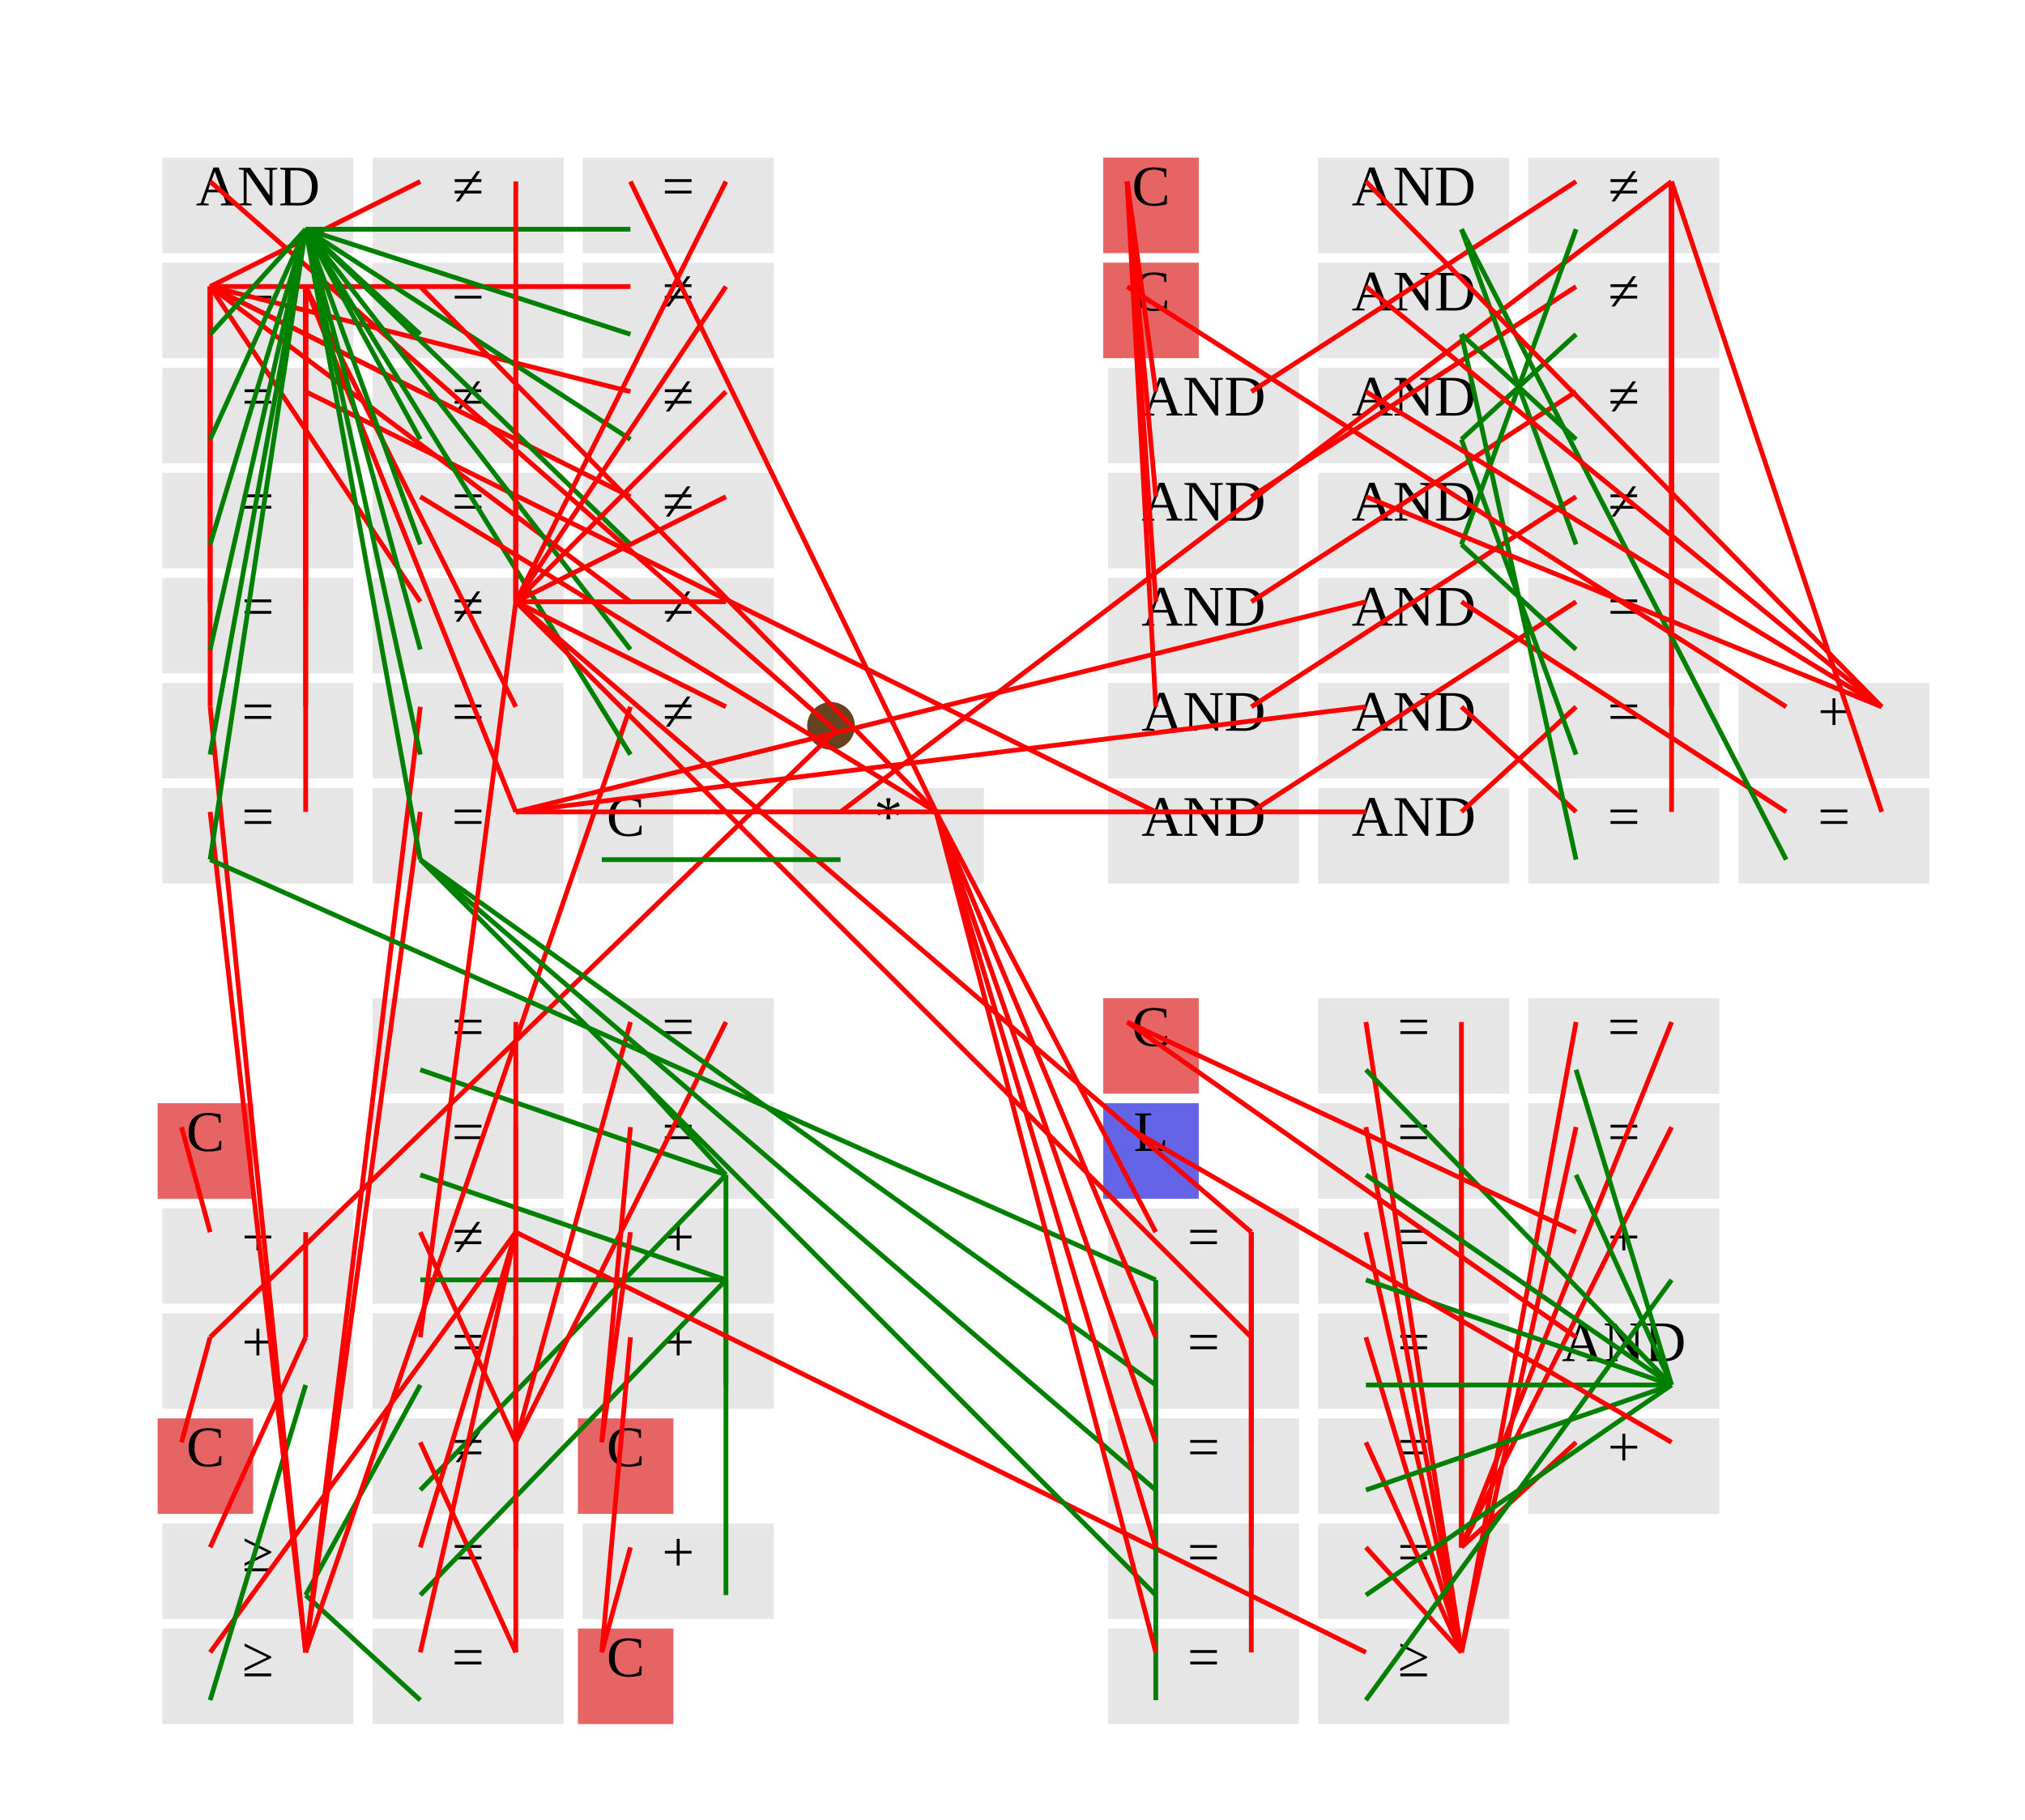
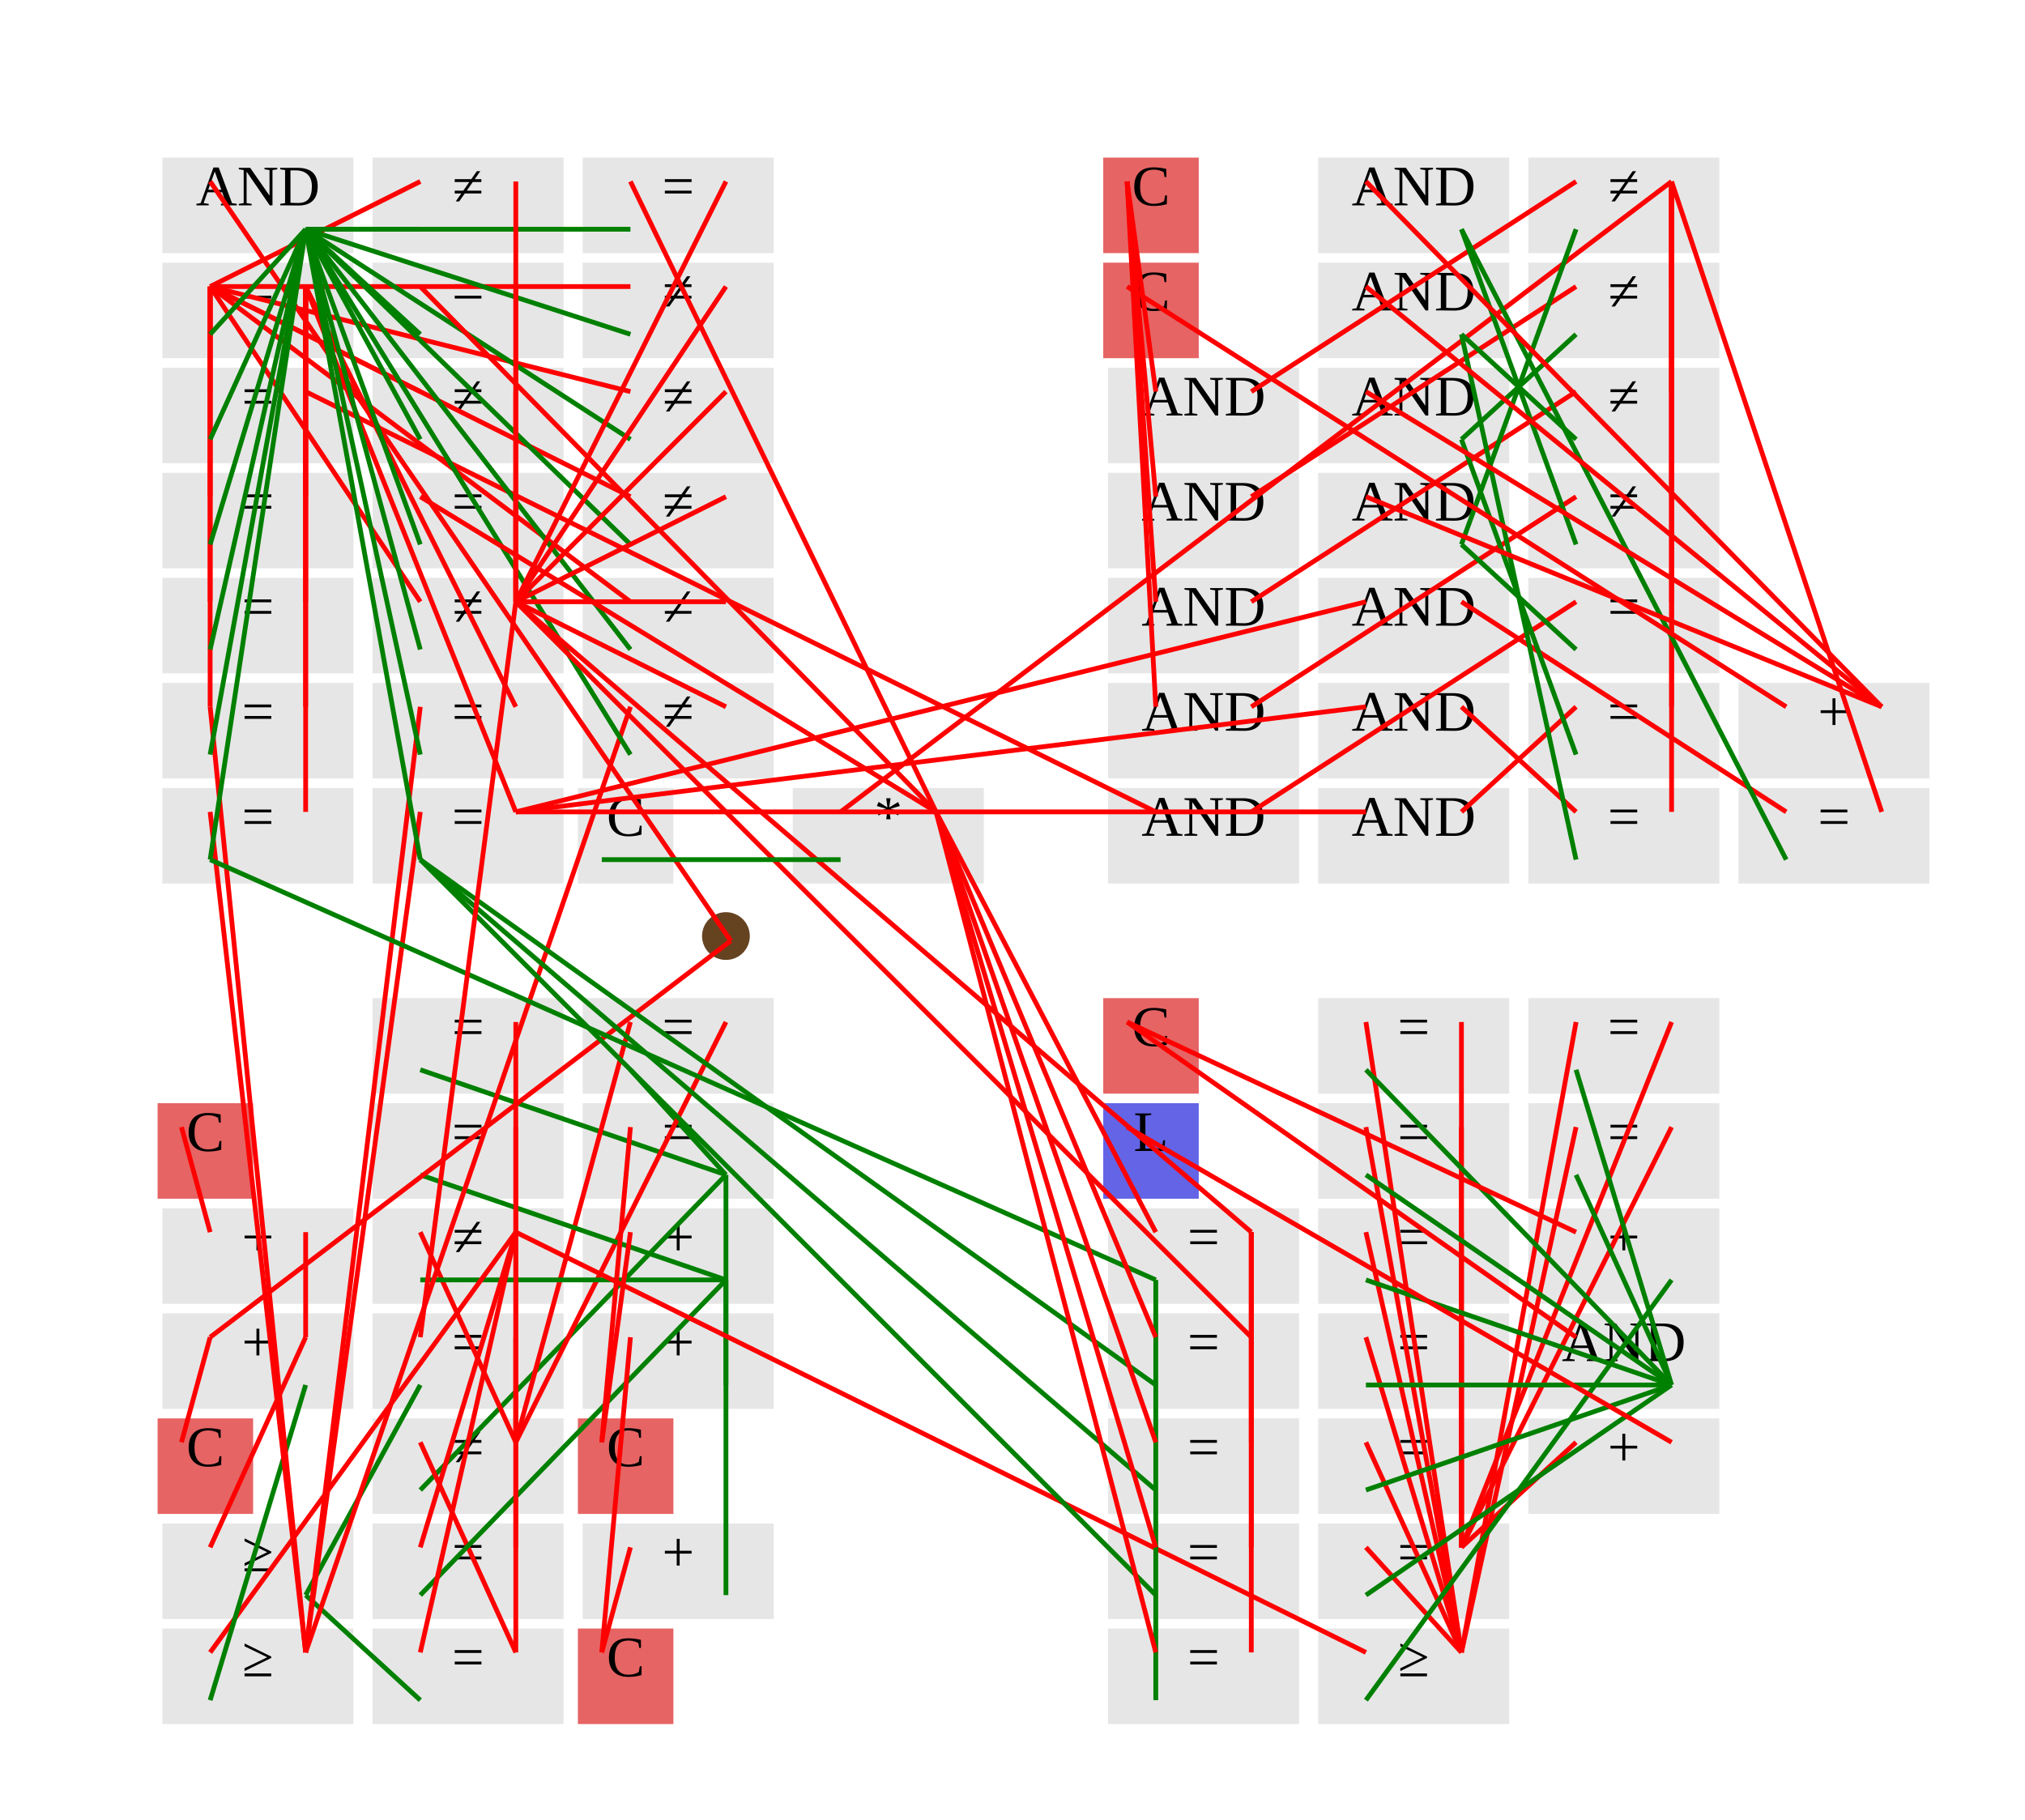
<svg xmlns="http://www.w3.org/2000/svg" width="424" height="381">
  <rect x="0" y="0" width="424" height="381" fill="rgb(255,255,255)" />
  <rect x="0" y="0" width="380" height="340" fill="rgba(255,255,255,1)" />
  <rect x="231" y="33" width="20" height="20" fill="rgba(230,100,100,1)" />
  <text x="241" y="43" text-anchor="middle" alignment-baseline="middle" fill="black">C</text>
  <rect x="33" y="231" width="20" height="20" fill="rgba(230,100,100,1)" />
  <text x="43" y="241" text-anchor="middle" alignment-baseline="middle" fill="black">C</text>
  <rect x="231" y="55" width="20" height="20" fill="rgba(230,100,100,1)" />
  <text x="241" y="65" text-anchor="middle" alignment-baseline="middle" fill="black">C</text>
  <rect x="121" y="341" width="20" height="20" fill="rgba(230,100,100,1)" />
  <text x="131" y="351" text-anchor="middle" alignment-baseline="middle" fill="black">C</text>
  <rect x="231" y="209" width="20" height="20" fill="rgba(230,100,100,1)" />
  <text x="241" y="219" text-anchor="middle" alignment-baseline="middle" fill="black">C</text>
  <rect x="231" y="231" width="20" height="20" fill="rgba(100,100,230,1)" />
  <text x="241" y="241" text-anchor="middle" alignment-baseline="middle" fill="black">L</text>
  <rect x="121" y="297" width="20" height="20" fill="rgba(230,100,100,1)" />
  <text x="131" y="307" text-anchor="middle" alignment-baseline="middle" fill="black">C</text>
  <rect x="33" y="297" width="20" height="20" fill="rgba(230,100,100,1)" />
  <text x="43" y="307" text-anchor="middle" alignment-baseline="middle" fill="black">C</text>
  <rect x="78" y="297" width="40" height="20" fill="rgba(230,230,230,1)" />
  <text x="98" y="307" text-anchor="middle" alignment-baseline="middle" fill="black">≠</text>
  <rect x="122" y="209" width="40" height="20" fill="rgba(230,230,230,1)" />
  <text x="142" y="219" text-anchor="middle" alignment-baseline="middle" fill="black">=</text>
  <rect x="78" y="253" width="40" height="20" fill="rgba(230,230,230,1)" />
  <text x="98" y="263" text-anchor="middle" alignment-baseline="middle" fill="black">≠</text>
  <rect x="78" y="319" width="40" height="20" fill="rgba(230,230,230,1)" />
  <text x="98" y="329" text-anchor="middle" alignment-baseline="middle" fill="black">=</text>
  <rect x="78" y="231" width="40" height="20" fill="rgba(230,230,230,1)" />
  <text x="98" y="241" text-anchor="middle" alignment-baseline="middle" fill="black">=</text>
  <rect x="78" y="209" width="40" height="20" fill="rgba(230,230,230,1)" />
  <text x="98" y="219" text-anchor="middle" alignment-baseline="middle" fill="black">=</text>
  <rect x="78" y="341" width="40" height="20" fill="rgba(230,230,230,1)" />
  <text x="98" y="351" text-anchor="middle" alignment-baseline="middle" fill="black">=</text>
  <rect x="78" y="275" width="40" height="20" fill="rgba(230,230,230,1)" />
  <text x="98" y="285" text-anchor="middle" alignment-baseline="middle" fill="black">=</text>
  <rect x="34" y="319" width="40" height="20" fill="rgba(230,230,230,1)" />
  <text x="54" y="329" text-anchor="middle" alignment-baseline="middle" fill="black">≥</text>
  <rect x="122" y="253" width="40" height="20" fill="rgba(230,230,230,1)" />
  <text x="142" y="263" text-anchor="middle" alignment-baseline="middle" fill="black">+</text>
  <rect x="122" y="231" width="40" height="20" fill="rgba(230,230,230,1)" />
  <text x="142" y="241" text-anchor="middle" alignment-baseline="middle" fill="black">=</text>
  <rect x="122" y="319" width="40" height="20" fill="rgba(230,230,230,1)" />
  <text x="142" y="329" text-anchor="middle" alignment-baseline="middle" fill="black">+</text>
  <rect x="122" y="275" width="40" height="20" fill="rgba(230,230,230,1)" />
  <text x="142" y="285" text-anchor="middle" alignment-baseline="middle" fill="black">+</text>
  <rect x="34" y="341" width="40" height="20" fill="rgba(230,230,230,1)" />
  <text x="54" y="351" text-anchor="middle" alignment-baseline="middle" fill="black">≥</text>
  <rect x="34" y="275" width="40" height="20" fill="rgba(230,230,230,1)" />
  <text x="54" y="285" text-anchor="middle" alignment-baseline="middle" fill="black">+</text>
  <rect x="34" y="253" width="40" height="20" fill="rgba(230,230,230,1)" />
  <text x="54" y="263" text-anchor="middle" alignment-baseline="middle" fill="black">+</text>
  <rect x="34" y="33" width="40" height="20" fill="rgba(230,230,230,1)" />
  <text x="54" y="43" text-anchor="middle" alignment-baseline="middle" fill="black">AND</text>
  <rect x="34" y="55" width="40" height="20" fill="rgba(230,230,230,1)" />
  <text x="54" y="65" text-anchor="middle" alignment-baseline="middle" fill="black">=</text>
  <rect x="34" y="77" width="40" height="20" fill="rgba(230,230,230,1)" />
  <text x="54" y="87" text-anchor="middle" alignment-baseline="middle" fill="black">=</text>
  <rect x="34" y="99" width="40" height="20" fill="rgba(230,230,230,1)" />
  <text x="54" y="109" text-anchor="middle" alignment-baseline="middle" fill="black">=</text>
  <rect x="34" y="121" width="40" height="20" fill="rgba(230,230,230,1)" />
  <text x="54" y="131" text-anchor="middle" alignment-baseline="middle" fill="black">=</text>
  <rect x="34" y="143" width="40" height="20" fill="rgba(230,230,230,1)" />
  <text x="54" y="153" text-anchor="middle" alignment-baseline="middle" fill="black">=</text>
  <rect x="34" y="165" width="40" height="20" fill="rgba(230,230,230,1)" />
  <text x="54" y="175" text-anchor="middle" alignment-baseline="middle" fill="black">=</text>
  <rect x="78" y="165" width="40" height="20" fill="rgba(230,230,230,1)" />
  <text x="98" y="175" text-anchor="middle" alignment-baseline="middle" fill="black">=</text>
  <rect x="78" y="143" width="40" height="20" fill="rgba(230,230,230,1)" />
  <text x="98" y="153" text-anchor="middle" alignment-baseline="middle" fill="black">=</text>
  <rect x="232" y="77" width="40" height="20" fill="rgba(230,230,230,1)" />
  <text x="252" y="87" text-anchor="middle" alignment-baseline="middle" fill="black">AND</text>
  <rect x="232" y="99" width="40" height="20" fill="rgba(230,230,230,1)" />
  <text x="252" y="109" text-anchor="middle" alignment-baseline="middle" fill="black">AND</text>
  <rect x="232" y="121" width="40" height="20" fill="rgba(230,230,230,1)" />
  <text x="252" y="131" text-anchor="middle" alignment-baseline="middle" fill="black">AND</text>
  <rect x="232" y="143" width="40" height="20" fill="rgba(230,230,230,1)" />
  <text x="252" y="153" text-anchor="middle" alignment-baseline="middle" fill="black">AND</text>
  <rect x="232" y="165" width="40" height="20" fill="rgba(230,230,230,1)" />
  <text x="252" y="175" text-anchor="middle" alignment-baseline="middle" fill="black">AND</text>
  <rect x="276" y="165" width="40" height="20" fill="rgba(230,230,230,1)" />
  <text x="296" y="175" text-anchor="middle" alignment-baseline="middle" fill="black">AND</text>
  <rect x="276" y="143" width="40" height="20" fill="rgba(230,230,230,1)" />
  <text x="296" y="153" text-anchor="middle" alignment-baseline="middle" fill="black">AND</text>
  <rect x="276" y="121" width="40" height="20" fill="rgba(230,230,230,1)" />
  <text x="296" y="131" text-anchor="middle" alignment-baseline="middle" fill="black">AND</text>
  <rect x="276" y="99" width="40" height="20" fill="rgba(230,230,230,1)" />
  <text x="296" y="109" text-anchor="middle" alignment-baseline="middle" fill="black">AND</text>
  <rect x="276" y="77" width="40" height="20" fill="rgba(230,230,230,1)" />
  <text x="296" y="87" text-anchor="middle" alignment-baseline="middle" fill="black">AND</text>
  <rect x="276" y="55" width="40" height="20" fill="rgba(230,230,230,1)" />
  <text x="296" y="65" text-anchor="middle" alignment-baseline="middle" fill="black">AND</text>
  <rect x="276" y="33" width="40" height="20" fill="rgba(230,230,230,1)" />
  <text x="296" y="43" text-anchor="middle" alignment-baseline="middle" fill="black">AND</text>
  <rect x="320" y="33" width="40" height="20" fill="rgba(230,230,230,1)" />
  <text x="340" y="43" text-anchor="middle" alignment-baseline="middle" fill="black">≠</text>
  <rect x="320" y="55" width="40" height="20" fill="rgba(230,230,230,1)" />
  <text x="340" y="65" text-anchor="middle" alignment-baseline="middle" fill="black">≠</text>
  <rect x="320" y="77" width="40" height="20" fill="rgba(230,230,230,1)" />
  <text x="340" y="87" text-anchor="middle" alignment-baseline="middle" fill="black">≠</text>
  <rect x="320" y="99" width="40" height="20" fill="rgba(230,230,230,1)" />
  <text x="340" y="109" text-anchor="middle" alignment-baseline="middle" fill="black">≠</text>
  <rect x="320" y="121" width="40" height="20" fill="rgba(230,230,230,1)" />
  <text x="340" y="131" text-anchor="middle" alignment-baseline="middle" fill="black">=</text>
  <rect x="320" y="143" width="40" height="20" fill="rgba(230,230,230,1)" />
  <text x="340" y="153" text-anchor="middle" alignment-baseline="middle" fill="black">=</text>
  <rect x="320" y="165" width="40" height="20" fill="rgba(230,230,230,1)" />
  <text x="340" y="175" text-anchor="middle" alignment-baseline="middle" fill="black">=</text>
  <rect x="364" y="165" width="40" height="20" fill="rgba(230,230,230,1)" />
  <text x="384" y="175" text-anchor="middle" alignment-baseline="middle" fill="black">=</text>
  <rect x="364" y="143" width="40" height="20" fill="rgba(230,230,230,1)" />
  <text x="384" y="153" text-anchor="middle" alignment-baseline="middle" fill="black">+</text>
  <rect x="78" y="121" width="40" height="20" fill="rgba(230,230,230,1)" />
  <text x="98" y="131" text-anchor="middle" alignment-baseline="middle" fill="black">≠</text>
  <rect x="78" y="99" width="40" height="20" fill="rgba(230,230,230,1)" />
  <text x="98" y="109" text-anchor="middle" alignment-baseline="middle" fill="black">=</text>
  <rect x="78" y="77" width="40" height="20" fill="rgba(230,230,230,1)" />
  <text x="98" y="87" text-anchor="middle" alignment-baseline="middle" fill="black">≠</text>
  <rect x="78" y="55" width="40" height="20" fill="rgba(230,230,230,1)" />
  <text x="98" y="65" text-anchor="middle" alignment-baseline="middle" fill="black">=</text>
  <rect x="78" y="33" width="40" height="20" fill="rgba(230,230,230,1)" />
  <text x="98" y="43" text-anchor="middle" alignment-baseline="middle" fill="black">≠</text>
  <rect x="122" y="33" width="40" height="20" fill="rgba(230,230,230,1)" />
  <text x="142" y="43" text-anchor="middle" alignment-baseline="middle" fill="black">=</text>
  <rect x="122" y="55" width="40" height="20" fill="rgba(230,230,230,1)" />
  <text x="142" y="65" text-anchor="middle" alignment-baseline="middle" fill="black">≠</text>
  <rect x="232" y="253" width="40" height="20" fill="rgba(230,230,230,1)" />
  <text x="252" y="263" text-anchor="middle" alignment-baseline="middle" fill="black">=</text>
  <rect x="122" y="77" width="40" height="20" fill="rgba(230,230,230,1)" />
  <text x="142" y="87" text-anchor="middle" alignment-baseline="middle" fill="black">≠</text>
  <rect x="232" y="275" width="40" height="20" fill="rgba(230,230,230,1)" />
  <text x="252" y="285" text-anchor="middle" alignment-baseline="middle" fill="black">=</text>
  <rect x="122" y="99" width="40" height="20" fill="rgba(230,230,230,1)" />
  <text x="142" y="109" text-anchor="middle" alignment-baseline="middle" fill="black">≠</text>
  <rect x="232" y="297" width="40" height="20" fill="rgba(230,230,230,1)" />
  <text x="252" y="307" text-anchor="middle" alignment-baseline="middle" fill="black">=</text>
  <rect x="122" y="121" width="40" height="20" fill="rgba(230,230,230,1)" />
  <text x="142" y="131" text-anchor="middle" alignment-baseline="middle" fill="black">≠</text>
  <rect x="232" y="319" width="40" height="20" fill="rgba(230,230,230,1)" />
  <text x="252" y="329" text-anchor="middle" alignment-baseline="middle" fill="black">=</text>
  <rect x="122" y="143" width="40" height="20" fill="rgba(230,230,230,1)" />
  <text x="142" y="153" text-anchor="middle" alignment-baseline="middle" fill="black">≠</text>
  <rect x="232" y="341" width="40" height="20" fill="rgba(230,230,230,1)" />
  <text x="252" y="351" text-anchor="middle" alignment-baseline="middle" fill="black">=</text>
  <rect x="121" y="165" width="20" height="20" fill="rgba(230,230,230,1)" />
  <text x="131" y="175" text-anchor="middle" alignment-baseline="middle" fill="black">C</text>
  <rect x="166" y="165" width="40" height="20" fill="rgba(230,230,230,1)" />
  <text x="186" y="175" text-anchor="middle" alignment-baseline="middle" fill="black">*</text>
  <rect x="276" y="341" width="40" height="20" fill="rgba(230,230,230,1)" />
  <text x="296" y="351" text-anchor="middle" alignment-baseline="middle" fill="black">≥</text>
  <rect x="276" y="319" width="40" height="20" fill="rgba(230,230,230,1)" />
  <text x="296" y="329" text-anchor="middle" alignment-baseline="middle" fill="black">=</text>
  <rect x="276" y="297" width="40" height="20" fill="rgba(230,230,230,1)" />
  <text x="296" y="307" text-anchor="middle" alignment-baseline="middle" fill="black">=</text>
  <rect x="276" y="275" width="40" height="20" fill="rgba(230,230,230,1)" />
  <text x="296" y="285" text-anchor="middle" alignment-baseline="middle" fill="black">=</text>
  <rect x="276" y="253" width="40" height="20" fill="rgba(230,230,230,1)" />
  <text x="296" y="263" text-anchor="middle" alignment-baseline="middle" fill="black">=</text>
  <rect x="276" y="231" width="40" height="20" fill="rgba(230,230,230,1)" />
  <text x="296" y="241" text-anchor="middle" alignment-baseline="middle" fill="black">=</text>
  <rect x="276" y="209" width="40" height="20" fill="rgba(230,230,230,1)" />
  <text x="296" y="219" text-anchor="middle" alignment-baseline="middle" fill="black">=</text>
  <rect x="320" y="209" width="40" height="20" fill="rgba(230,230,230,1)" />
  <text x="340" y="219" text-anchor="middle" alignment-baseline="middle" fill="black">=</text>
  <rect x="320" y="231" width="40" height="20" fill="rgba(230,230,230,1)" />
  <text x="340" y="241" text-anchor="middle" alignment-baseline="middle" fill="black">=</text>
  <rect x="320" y="253" width="40" height="20" fill="rgba(230,230,230,1)" />
  <text x="340" y="263" text-anchor="middle" alignment-baseline="middle" fill="black">+</text>
  <rect x="320" y="275" width="40" height="20" fill="rgba(230,230,230,1)" />
  <text x="340" y="285" text-anchor="middle" alignment-baseline="middle" fill="black">AND</text>
  <rect x="320" y="297" width="40" height="20" fill="rgba(230,230,230,1)" />
  <text x="340" y="307" text-anchor="middle" alignment-baseline="middle" fill="black">+</text>
-   <circle cx="174" cy="152" r="5" fill="rgb(101,67,33)" />
+   <circle cx="152" cy="196" r="5" fill="rgb(101,67,33)" />
  <line x1="152" y1="246" x2="152" y2="290" stroke="green" stroke-width="1" />
  <line x1="152" y1="246" x2="88" y2="312" stroke="green" stroke-width="1" />
  <line x1="152" y1="246" x2="132" y2="224" stroke="green" stroke-width="1" />
  <line x1="152" y1="246" x2="88" y2="224" stroke="green" stroke-width="1" />
  <line x1="108" y1="302" x2="152" y2="214" stroke="red" stroke-width="1" />
  <line x1="108" y1="302" x2="108" y2="214" stroke="red" stroke-width="1" />
  <line x1="108" y1="302" x2="132" y2="214" stroke="red" stroke-width="1" />
  <line x1="108" y1="302" x2="88" y2="258" stroke="red" stroke-width="1" />
  <line x1="108" y1="346" x2="108" y2="280" stroke="red" stroke-width="1" />
  <line x1="108" y1="346" x2="88" y2="302" stroke="red" stroke-width="1" />
  <line x1="152" y1="268" x2="152" y2="334" stroke="green" stroke-width="1" />
  <line x1="152" y1="268" x2="88" y2="268" stroke="green" stroke-width="1" />
  <line x1="152" y1="268" x2="88" y2="334" stroke="green" stroke-width="1" />
  <line x1="152" y1="268" x2="88" y2="246" stroke="green" stroke-width="1" />
  <line x1="108" y1="258" x2="108" y2="324" stroke="red" stroke-width="1" />
  <line x1="108" y1="258" x2="108" y2="236" stroke="red" stroke-width="1" />
  <line x1="108" y1="258" x2="88" y2="324" stroke="red" stroke-width="1" />
  <line x1="108" y1="258" x2="88" y2="346" stroke="red" stroke-width="1" />
  <line x1="108" y1="258" x2="44" y2="346" stroke="red" stroke-width="1" />
  <line x1="108" y1="258" x2="286" y2="346" stroke="red" stroke-width="1" />
  <line x1="64" y1="334" x2="88" y2="356" stroke="green" stroke-width="1" />
  <line x1="64" y1="334" x2="88" y2="290" stroke="green" stroke-width="1" />
  <line x1="126" y1="302" x2="132" y2="258" stroke="red" stroke-width="1" />
  <line x1="126" y1="302" x2="132" y2="236" stroke="red" stroke-width="1" />
  <line x1="126" y1="346" x2="132" y2="324" stroke="red" stroke-width="1" />
  <line x1="126" y1="346" x2="132" y2="280" stroke="red" stroke-width="1" />
  <line x1="64" y1="290" x2="44" y2="356" stroke="green" stroke-width="1" />
  <line x1="64" y1="280" x2="64" y2="258" stroke="red" stroke-width="1" />
  <line x1="64" y1="280" x2="44" y2="324" stroke="red" stroke-width="1" />
  <line x1="38" y1="302" x2="44" y2="280" stroke="red" stroke-width="1" />
-   <line x1="44" y1="280" x2="175" y2="153" stroke="red" stroke-width="1" />
-   <line x1="44" y1="38" x2="175" y2="153" stroke="red" stroke-width="1" />
+   <line x1="44" y1="280" x2="153" y2="197" stroke="red" stroke-width="1" />
+   <line x1="44" y1="38" x2="153" y2="197" stroke="red" stroke-width="1" />
  <line x1="38" y1="236" x2="44" y2="258" stroke="red" stroke-width="1" />
  <line x1="64" y1="60" x2="64" y2="82" stroke="red" stroke-width="1" />
  <line x1="64" y1="60" x2="64" y2="104" stroke="red" stroke-width="1" />
  <line x1="64" y1="60" x2="64" y2="126" stroke="red" stroke-width="1" />
  <line x1="64" y1="60" x2="64" y2="148" stroke="red" stroke-width="1" />
  <line x1="64" y1="60" x2="64" y2="170" stroke="red" stroke-width="1" />
  <line x1="64" y1="60" x2="108" y2="170" stroke="red" stroke-width="1" />
  <line x1="64" y1="60" x2="108" y2="148" stroke="red" stroke-width="1" />
  <line x1="64" y1="82" x2="242" y2="170" stroke="red" stroke-width="1" />
  <line x1="108" y1="170" x2="286" y2="170" stroke="red" stroke-width="1" />
  <line x1="108" y1="170" x2="286" y2="148" stroke="red" stroke-width="1" />
  <line x1="108" y1="170" x2="286" y2="126" stroke="red" stroke-width="1" />
  <line x1="64" y1="346" x2="44" y2="148" stroke="red" stroke-width="1" />
  <line x1="64" y1="346" x2="44" y2="170" stroke="red" stroke-width="1" />
  <line x1="64" y1="346" x2="88" y2="170" stroke="red" stroke-width="1" />
  <line x1="64" y1="346" x2="88" y2="148" stroke="red" stroke-width="1" />
  <line x1="64" y1="346" x2="132" y2="148" stroke="red" stroke-width="1" />
  <line x1="44" y1="60" x2="44" y2="82" stroke="red" stroke-width="1" />
  <line x1="44" y1="60" x2="44" y2="104" stroke="red" stroke-width="1" />
  <line x1="44" y1="60" x2="44" y2="126" stroke="red" stroke-width="1" />
  <line x1="44" y1="60" x2="44" y2="148" stroke="red" stroke-width="1" />
  <line x1="44" y1="60" x2="88" y2="126" stroke="red" stroke-width="1" />
  <line x1="44" y1="60" x2="88" y2="82" stroke="red" stroke-width="1" />
  <line x1="44" y1="60" x2="88" y2="38" stroke="red" stroke-width="1" />
  <line x1="44" y1="60" x2="132" y2="60" stroke="red" stroke-width="1" />
  <line x1="44" y1="60" x2="132" y2="82" stroke="red" stroke-width="1" />
  <line x1="44" y1="60" x2="132" y2="104" stroke="red" stroke-width="1" />
  <line x1="44" y1="60" x2="132" y2="126" stroke="red" stroke-width="1" />
  <line x1="64" y1="48" x2="44" y2="70" stroke="green" stroke-width="1" />
  <line x1="64" y1="48" x2="44" y2="92" stroke="green" stroke-width="1" />
  <line x1="64" y1="48" x2="44" y2="114" stroke="green" stroke-width="1" />
  <line x1="64" y1="48" x2="44" y2="136" stroke="green" stroke-width="1" />
  <line x1="64" y1="48" x2="44" y2="158" stroke="green" stroke-width="1" />
  <line x1="64" y1="48" x2="44" y2="180" stroke="green" stroke-width="1" />
  <line x1="64" y1="48" x2="88" y2="180" stroke="green" stroke-width="1" />
  <line x1="64" y1="48" x2="88" y2="158" stroke="green" stroke-width="1" />
  <line x1="64" y1="48" x2="88" y2="136" stroke="green" stroke-width="1" />
  <line x1="64" y1="48" x2="88" y2="114" stroke="green" stroke-width="1" />
  <line x1="64" y1="48" x2="88" y2="92" stroke="green" stroke-width="1" />
  <line x1="64" y1="48" x2="88" y2="70" stroke="green" stroke-width="1" />
  <line x1="64" y1="48" x2="88" y2="48" stroke="green" stroke-width="1" />
  <line x1="64" y1="48" x2="132" y2="48" stroke="green" stroke-width="1" />
  <line x1="64" y1="48" x2="132" y2="70" stroke="green" stroke-width="1" />
  <line x1="64" y1="48" x2="132" y2="92" stroke="green" stroke-width="1" />
  <line x1="64" y1="48" x2="132" y2="114" stroke="green" stroke-width="1" />
  <line x1="64" y1="48" x2="132" y2="136" stroke="green" stroke-width="1" />
  <line x1="64" y1="48" x2="132" y2="158" stroke="green" stroke-width="1" />
  <line x1="44" y1="180" x2="242" y2="268" stroke="green" stroke-width="1" />
  <line x1="88" y1="180" x2="242" y2="290" stroke="green" stroke-width="1" />
  <line x1="88" y1="180" x2="242" y2="312" stroke="green" stroke-width="1" />
  <line x1="88" y1="180" x2="242" y2="334" stroke="green" stroke-width="1" />
  <line x1="242" y1="268" x2="242" y2="356" stroke="green" stroke-width="1" />
  <line x1="236" y1="38" x2="242" y2="82" stroke="red" stroke-width="1" />
  <line x1="236" y1="38" x2="242" y2="104" stroke="red" stroke-width="1" />
  <line x1="236" y1="38" x2="242" y2="126" stroke="red" stroke-width="1" />
  <line x1="236" y1="38" x2="242" y2="148" stroke="red" stroke-width="1" />
  <line x1="350" y1="38" x2="350" y2="60" stroke="red" stroke-width="1" />
  <line x1="350" y1="38" x2="350" y2="82" stroke="red" stroke-width="1" />
  <line x1="350" y1="38" x2="350" y2="104" stroke="red" stroke-width="1" />
  <line x1="350" y1="38" x2="350" y2="126" stroke="red" stroke-width="1" />
  <line x1="350" y1="38" x2="350" y2="148" stroke="red" stroke-width="1" />
  <line x1="350" y1="38" x2="350" y2="170" stroke="red" stroke-width="1" />
  <line x1="350" y1="38" x2="394" y2="170" stroke="red" stroke-width="1" />
  <line x1="350" y1="38" x2="176" y2="170" stroke="red" stroke-width="1" />
  <line x1="262" y1="82" x2="330" y2="38" stroke="red" stroke-width="1" />
  <line x1="262" y1="170" x2="330" y2="126" stroke="red" stroke-width="1" />
  <line x1="262" y1="104" x2="330" y2="60" stroke="red" stroke-width="1" />
  <line x1="306" y1="170" x2="330" y2="148" stroke="red" stroke-width="1" />
  <line x1="262" y1="126" x2="330" y2="82" stroke="red" stroke-width="1" />
  <line x1="306" y1="148" x2="330" y2="170" stroke="red" stroke-width="1" />
  <line x1="262" y1="148" x2="330" y2="104" stroke="red" stroke-width="1" />
  <line x1="306" y1="126" x2="374" y2="170" stroke="red" stroke-width="1" />
  <line x1="306" y1="114" x2="330" y2="48" stroke="green" stroke-width="1" />
  <line x1="306" y1="114" x2="330" y2="136" stroke="green" stroke-width="1" />
  <line x1="306" y1="92" x2="330" y2="70" stroke="green" stroke-width="1" />
  <line x1="306" y1="92" x2="330" y2="158" stroke="green" stroke-width="1" />
  <line x1="306" y1="70" x2="330" y2="92" stroke="green" stroke-width="1" />
  <line x1="306" y1="70" x2="330" y2="180" stroke="green" stroke-width="1" />
  <line x1="306" y1="48" x2="330" y2="114" stroke="green" stroke-width="1" />
  <line x1="306" y1="48" x2="374" y2="180" stroke="green" stroke-width="1" />
  <line x1="394" y1="148" x2="286" y2="104" stroke="red" stroke-width="1" />
  <line x1="394" y1="148" x2="286" y2="82" stroke="red" stroke-width="1" />
  <line x1="394" y1="148" x2="286" y2="60" stroke="red" stroke-width="1" />
  <line x1="394" y1="148" x2="286" y2="38" stroke="red" stroke-width="1" />
  <line x1="108" y1="126" x2="108" y2="104" stroke="red" stroke-width="1" />
  <line x1="108" y1="126" x2="108" y2="82" stroke="red" stroke-width="1" />
  <line x1="108" y1="126" x2="108" y2="60" stroke="red" stroke-width="1" />
  <line x1="108" y1="126" x2="108" y2="38" stroke="red" stroke-width="1" />
  <line x1="108" y1="126" x2="152" y2="38" stroke="red" stroke-width="1" />
  <line x1="108" y1="126" x2="152" y2="60" stroke="red" stroke-width="1" />
  <line x1="108" y1="126" x2="262" y2="258" stroke="red" stroke-width="1" />
  <line x1="108" y1="126" x2="152" y2="82" stroke="red" stroke-width="1" />
  <line x1="108" y1="126" x2="262" y2="280" stroke="red" stroke-width="1" />
  <line x1="108" y1="126" x2="152" y2="104" stroke="red" stroke-width="1" />
  <line x1="108" y1="126" x2="152" y2="126" stroke="red" stroke-width="1" />
  <line x1="108" y1="126" x2="152" y2="148" stroke="red" stroke-width="1" />
  <line x1="108" y1="126" x2="88" y2="280" stroke="red" stroke-width="1" />
  <line x1="262" y1="258" x2="262" y2="302" stroke="red" stroke-width="1" />
  <line x1="262" y1="258" x2="262" y2="324" stroke="red" stroke-width="1" />
  <line x1="262" y1="258" x2="262" y2="346" stroke="red" stroke-width="1" />
  <line x1="196" y1="170" x2="88" y2="104" stroke="red" stroke-width="1" />
  <line x1="196" y1="170" x2="88" y2="60" stroke="red" stroke-width="1" />
  <line x1="196" y1="170" x2="132" y2="38" stroke="red" stroke-width="1" />
  <line x1="196" y1="170" x2="242" y2="258" stroke="red" stroke-width="1" />
  <line x1="196" y1="170" x2="242" y2="280" stroke="red" stroke-width="1" />
  <line x1="196" y1="170" x2="242" y2="302" stroke="red" stroke-width="1" />
  <line x1="196" y1="170" x2="242" y2="324" stroke="red" stroke-width="1" />
  <line x1="196" y1="170" x2="242" y2="346" stroke="red" stroke-width="1" />
  <line x1="126" y1="180" x2="176" y2="180" stroke="green" stroke-width="1" />
  <line x1="236" y1="60" x2="374" y2="148" stroke="red" stroke-width="1" />
  <line x1="306" y1="324" x2="306" y2="302" stroke="red" stroke-width="1" />
  <line x1="306" y1="324" x2="306" y2="280" stroke="red" stroke-width="1" />
  <line x1="306" y1="324" x2="306" y2="258" stroke="red" stroke-width="1" />
  <line x1="306" y1="324" x2="306" y2="236" stroke="red" stroke-width="1" />
  <line x1="306" y1="324" x2="306" y2="214" stroke="red" stroke-width="1" />
  <line x1="306" y1="324" x2="350" y2="214" stroke="red" stroke-width="1" />
  <line x1="306" y1="324" x2="350" y2="236" stroke="red" stroke-width="1" />
  <line x1="306" y1="324" x2="330" y2="302" stroke="red" stroke-width="1" />
  <line x1="306" y1="346" x2="286" y2="324" stroke="red" stroke-width="1" />
  <line x1="306" y1="346" x2="286" y2="302" stroke="red" stroke-width="1" />
  <line x1="306" y1="346" x2="286" y2="280" stroke="red" stroke-width="1" />
  <line x1="306" y1="346" x2="286" y2="258" stroke="red" stroke-width="1" />
  <line x1="306" y1="346" x2="286" y2="236" stroke="red" stroke-width="1" />
  <line x1="306" y1="346" x2="286" y2="214" stroke="red" stroke-width="1" />
  <line x1="306" y1="346" x2="330" y2="214" stroke="red" stroke-width="1" />
  <line x1="306" y1="346" x2="330" y2="236" stroke="red" stroke-width="1" />
  <line x1="350" y1="290" x2="286" y2="334" stroke="green" stroke-width="1" />
  <line x1="350" y1="290" x2="286" y2="312" stroke="green" stroke-width="1" />
  <line x1="350" y1="290" x2="286" y2="290" stroke="green" stroke-width="1" />
  <line x1="350" y1="290" x2="286" y2="268" stroke="green" stroke-width="1" />
  <line x1="350" y1="290" x2="286" y2="246" stroke="green" stroke-width="1" />
  <line x1="350" y1="290" x2="286" y2="224" stroke="green" stroke-width="1" />
  <line x1="350" y1="290" x2="330" y2="224" stroke="green" stroke-width="1" />
  <line x1="350" y1="290" x2="330" y2="246" stroke="green" stroke-width="1" />
  <line x1="350" y1="268" x2="286" y2="356" stroke="green" stroke-width="1" />
  <line x1="236" y1="214" x2="330" y2="258" stroke="red" stroke-width="1" />
  <line x1="236" y1="214" x2="330" y2="280" stroke="red" stroke-width="1" />
  <line x1="350" y1="302" x2="236" y2="236" stroke="red" stroke-width="1" />
</svg>
